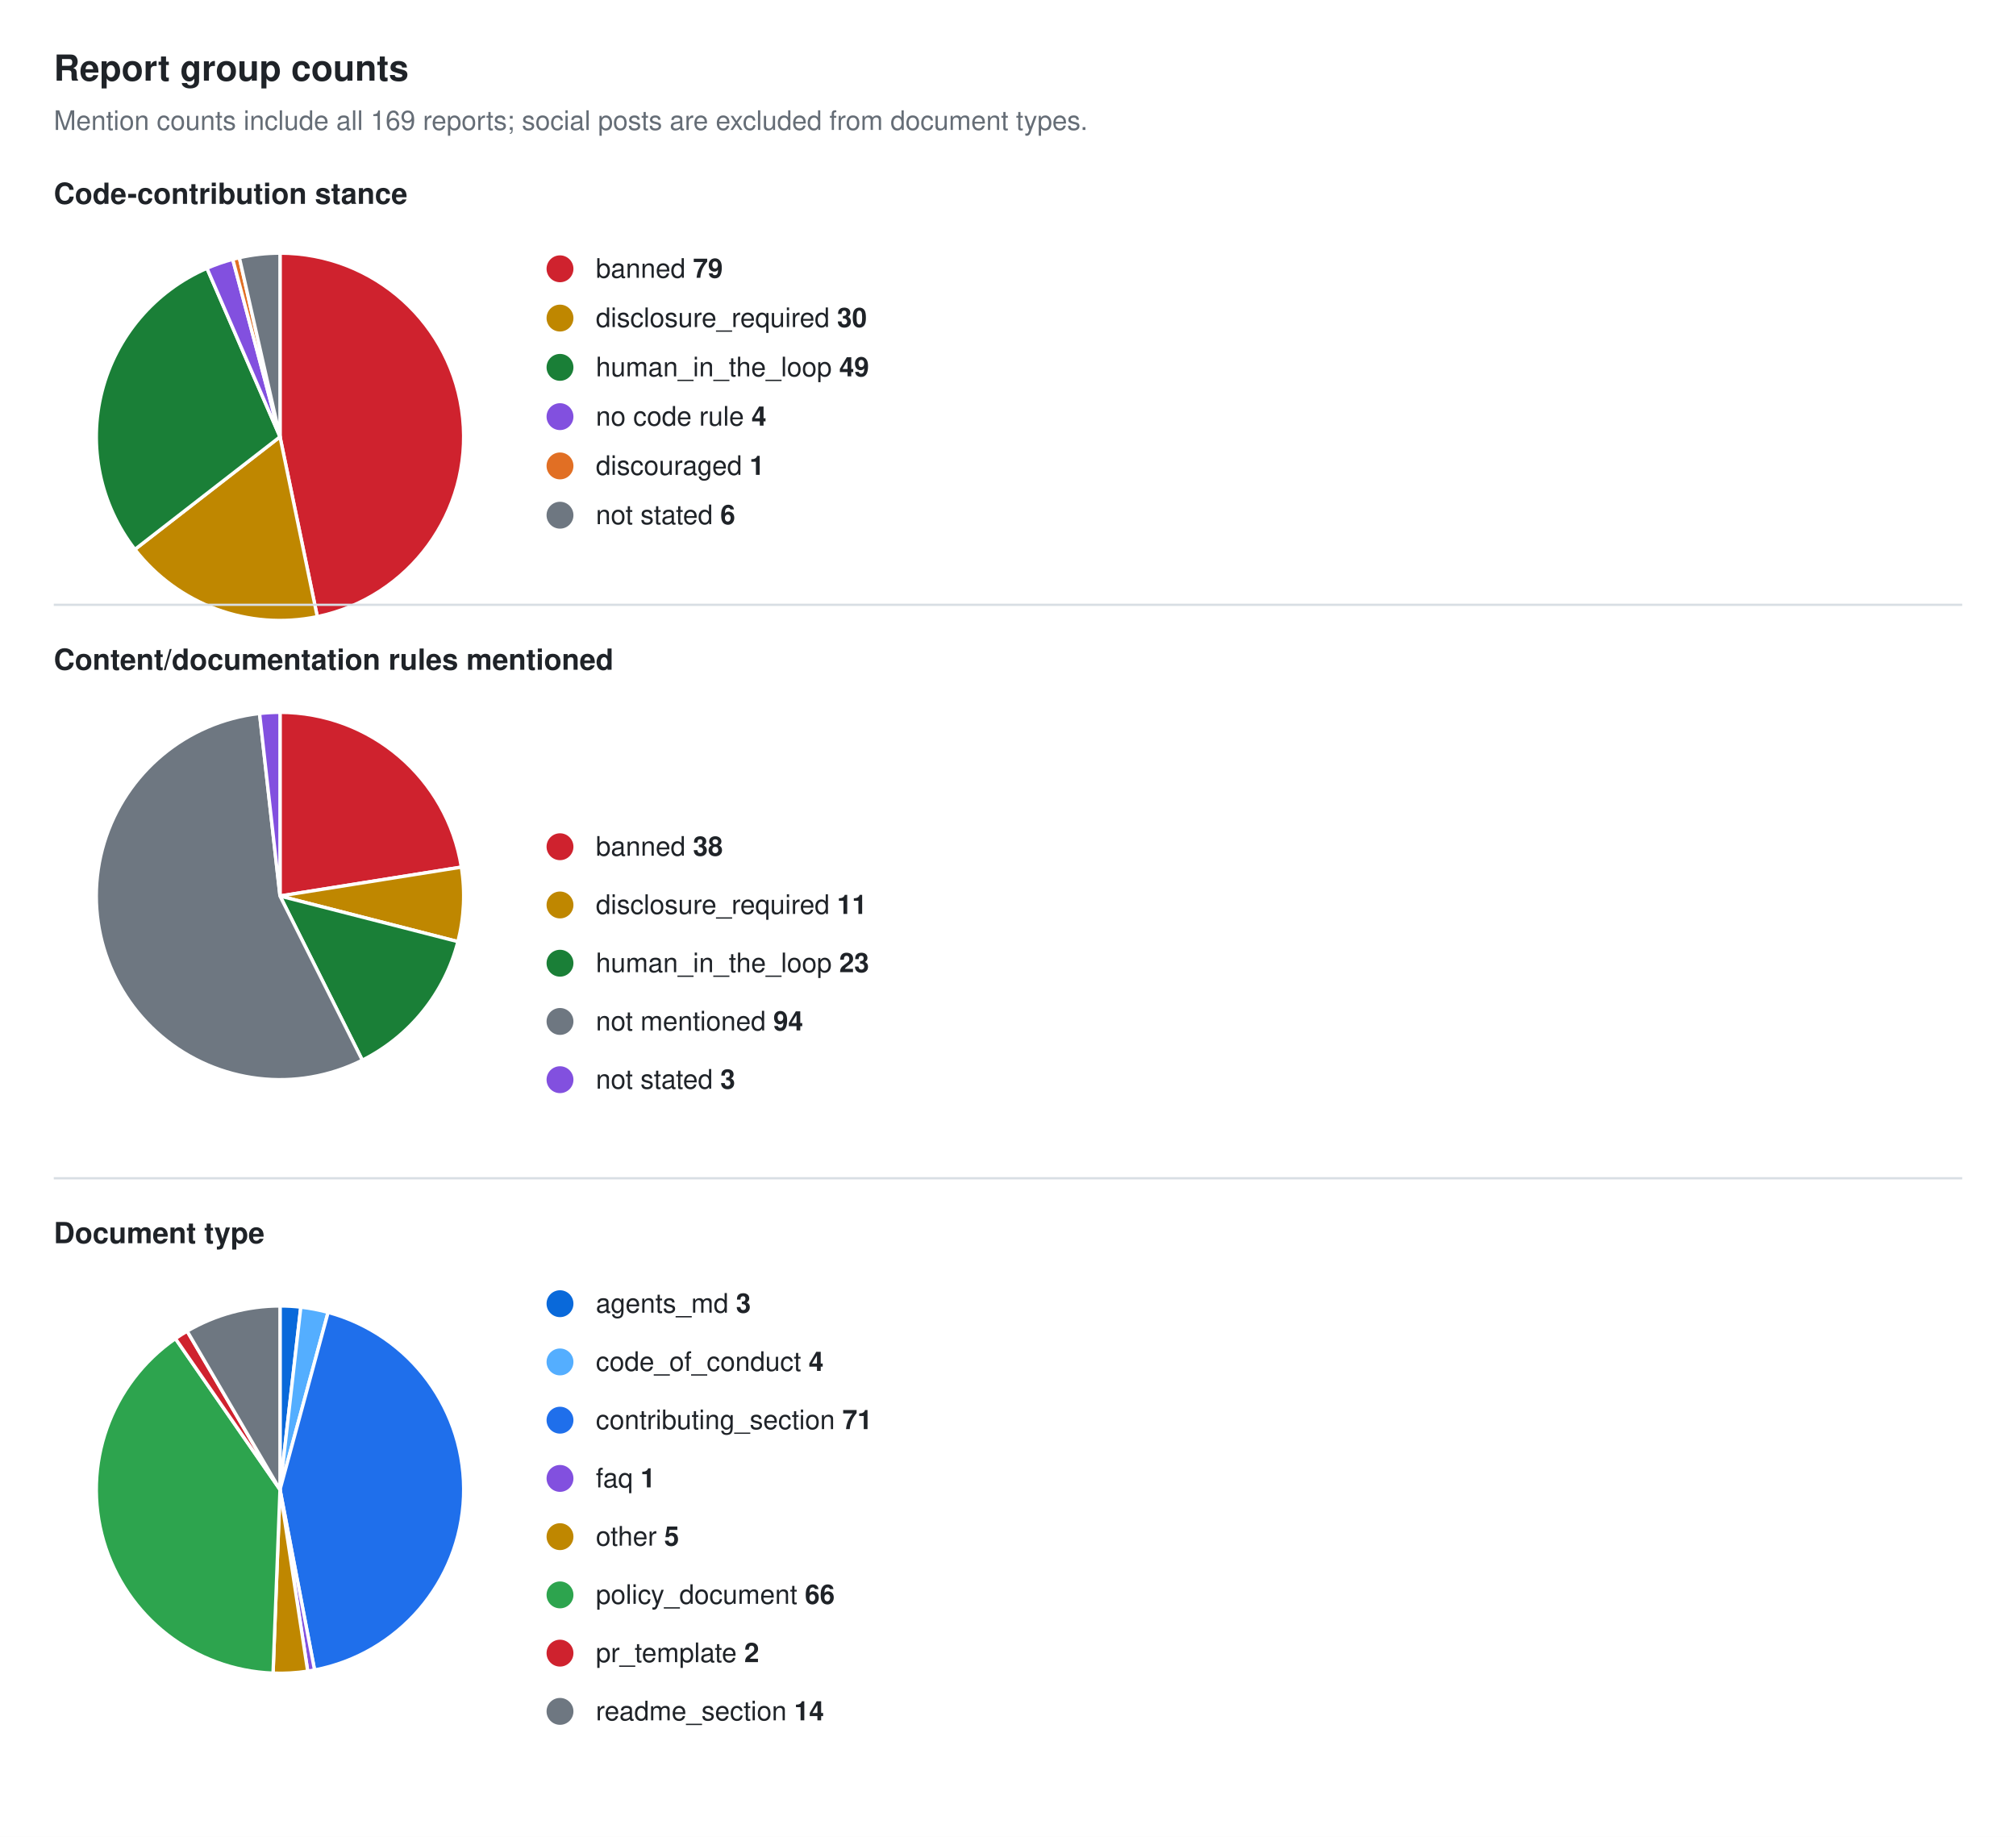
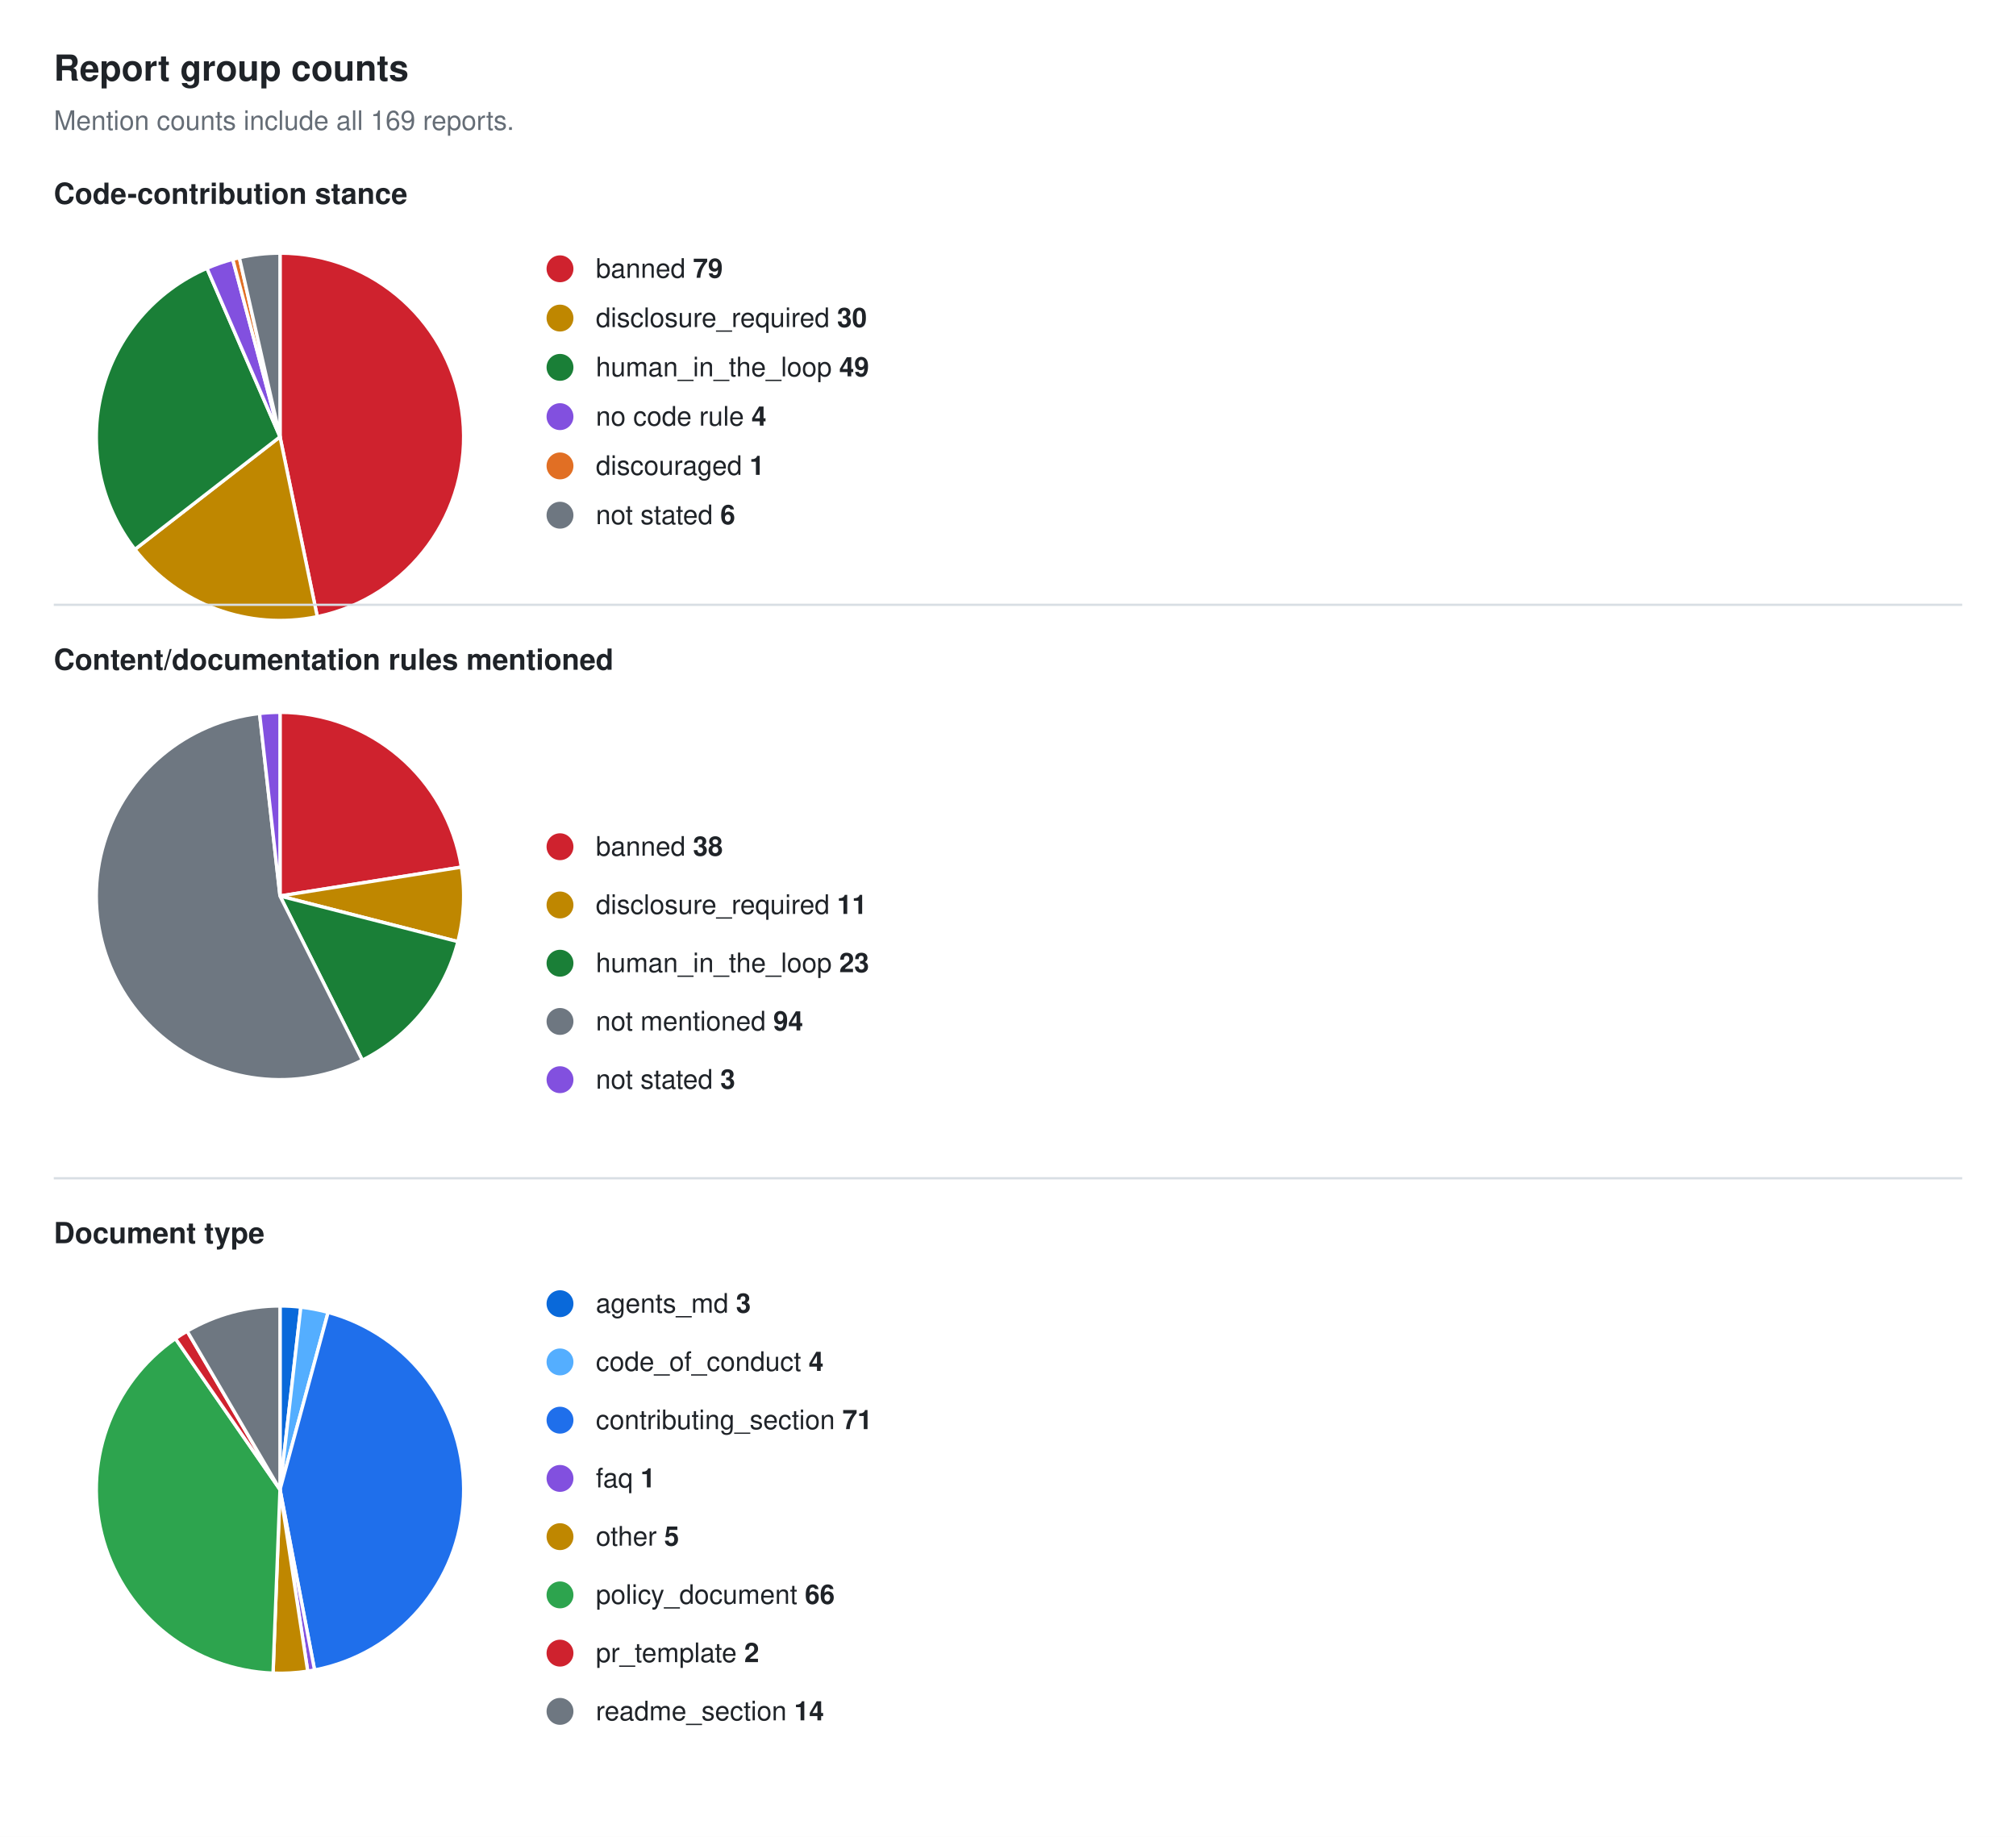
<svg xmlns="http://www.w3.org/2000/svg" width="900" height="820" viewBox="0 0 900 820" font-family="-apple-system,BlinkMacSystemFont,Segoe UI,Helvetica,Arial,sans-serif">
  <rect width="900" height="820" fill="#ffffff" />
  <text x="24" y="36" font-size="16" font-weight="600" fill="#1f2328">Report group counts</text>
-   <text x="24" y="58" font-size="12" fill="#656d76">Mention counts include all 169 reports; social posts are excluded from document types.</text>
+   <text x="24" y="58" font-size="12" fill="#656d76">Mention counts include all 169 reports.</text>
  <text x="24" y="91" font-size="13" font-weight="600" fill="#1f2328">Code-contribution stance</text>
  <g transform="translate(20,65)">
    <path d="M 105.00 48.00 A 82 82 0 0 1 121.65 210.29 L 105 130 Z" fill="#cf222e" stroke="#ffffff" stroke-width="1.5" />
    <path d="M 121.65 210.29 A 82 82 0 0 1 40.22 180.27 L 105 130 Z" fill="#bf8700" stroke="#ffffff" stroke-width="1.5" />
    <path d="M 40.22 180.27 A 82 82 0 0 1 72.39 54.76 L 105 130 Z" fill="#1a7f37" stroke="#ffffff" stroke-width="1.5" />
    <path d="M 72.39 54.76 A 82 82 0 0 1 83.90 50.76 L 105 130 Z" fill="#8250df" stroke="#ffffff" stroke-width="1.5" />
    <path d="M 83.90 50.76 A 82 82 0 0 1 86.86 50.03 L 105 130 Z" fill="#e16f24" stroke="#ffffff" stroke-width="1.5" />
    <path d="M 86.86 50.03 A 82 82 0 0 1 105.00 48.00 L 105 130 Z" fill="#6e7781" stroke="#ffffff" stroke-width="1.5" />
  </g>
  <circle cx="250" cy="120" r="6" fill="#cf222e" />
  <text x="266" y="124" font-size="12" fill="#1f2328">banned <tspan font-weight="600">79</tspan>
  </text>
  <circle cx="250" cy="142" r="6" fill="#bf8700" />
  <text x="266" y="146" font-size="12" fill="#1f2328">disclosure_required <tspan font-weight="600">30</tspan>
  </text>
  <circle cx="250" cy="164" r="6" fill="#1a7f37" />
  <text x="266" y="168" font-size="12" fill="#1f2328">human_in_the_loop <tspan font-weight="600">49</tspan>
  </text>
  <circle cx="250" cy="186" r="6" fill="#8250df" />
  <text x="266" y="190" font-size="12" fill="#1f2328">no code rule <tspan font-weight="600">4</tspan>
  </text>
  <circle cx="250" cy="208" r="6" fill="#e16f24" />
  <text x="266" y="212" font-size="12" fill="#1f2328">discouraged <tspan font-weight="600">1</tspan>
  </text>
  <circle cx="250" cy="230" r="6" fill="#6e7781" />
  <text x="266" y="234" font-size="12" fill="#1f2328">not stated <tspan font-weight="600">6</tspan>
  </text>
  <line x1="24" y1="270" x2="876" y2="270" stroke="#d8dee4" />
  <text x="24" y="299" font-size="13" font-weight="600" fill="#1f2328">Content/documentation rules mentioned</text>
  <g transform="translate(20,270)">
    <path d="M 105.00 48.00 A 82 82 0 0 1 185.98 117.10 L 105 130 Z" fill="#cf222e" stroke="#ffffff" stroke-width="1.5" />
    <path d="M 185.98 117.10 A 82 82 0 0 1 184.43 150.36 L 105 130 Z" fill="#bf8700" stroke="#ffffff" stroke-width="1.5" />
    <path d="M 184.43 150.36 A 82 82 0 0 1 141.75 203.30 L 105 130 Z" fill="#1a7f37" stroke="#ffffff" stroke-width="1.5" />
    <path d="M 141.75 203.30 A 82 82 0 1 1 95.87 48.51 L 105 130 Z" fill="#6e7781" stroke="#ffffff" stroke-width="1.5" />
    <path d="M 95.87 48.51 A 82 82 0 0 1 105.00 48.00 L 105 130 Z" fill="#8250df" stroke="#ffffff" stroke-width="1.5" />
  </g>
  <circle cx="250" cy="378" r="6" fill="#cf222e" />
  <text x="266" y="382" font-size="12" fill="#1f2328">banned <tspan font-weight="600">38</tspan>
  </text>
  <circle cx="250" cy="404" r="6" fill="#bf8700" />
  <text x="266" y="408" font-size="12" fill="#1f2328">disclosure_required <tspan font-weight="600">11</tspan>
  </text>
  <circle cx="250" cy="430" r="6" fill="#1a7f37" />
  <text x="266" y="434" font-size="12" fill="#1f2328">human_in_the_loop <tspan font-weight="600">23</tspan>
  </text>
  <circle cx="250" cy="456" r="6" fill="#6e7781" />
  <text x="266" y="460" font-size="12" fill="#1f2328">not mentioned <tspan font-weight="600">94</tspan>
  </text>
  <circle cx="250" cy="482" r="6" fill="#8250df" />
  <text x="266" y="486" font-size="12" fill="#1f2328">not stated <tspan font-weight="600">3</tspan>
  </text>
  <line x1="24" y1="526" x2="876" y2="526" stroke="#d8dee4" />
  <text x="24" y="555" font-size="13" font-weight="600" fill="#1f2328">Document type</text>
  <g transform="translate(20,535)">
    <path d="M 105.00 48.00 A 82 82 0 0 1 114.29 48.53 L 105 130 Z" fill="#0969da" stroke="#ffffff" stroke-width="1.5" />
    <path d="M 114.29 48.53 A 82 82 0 0 1 126.47 50.86 L 105 130 Z" fill="#54aeff" stroke="#ffffff" stroke-width="1.5" />
    <path d="M 126.47 50.86 A 82 82 0 0 1 120.43 210.54 L 105 130 Z" fill="#1f6feb" stroke="#ffffff" stroke-width="1.5" />
    <path d="M 120.43 210.54 A 82 82 0 0 1 117.37 211.06 L 105 130 Z" fill="#8250df" stroke="#ffffff" stroke-width="1.5" />
    <path d="M 117.37 211.06 A 82 82 0 0 1 101.90 211.94 L 105 130 Z" fill="#bf8700" stroke="#ffffff" stroke-width="1.5" />
    <path d="M 101.90 211.94 A 82 82 0 0 1 58.32 62.58 L 105 130 Z" fill="#2da44e" stroke="#ffffff" stroke-width="1.5" />
    <path d="M 58.32 62.58 A 82 82 0 0 1 63.55 59.25 L 105 130 Z" fill="#cf222e" stroke="#ffffff" stroke-width="1.5" />
    <path d="M 63.55 59.25 A 82 82 0 0 1 105.00 48.00 L 105 130 Z" fill="#6e7781" stroke="#ffffff" stroke-width="1.5" />
  </g>
  <circle cx="250" cy="582" r="6" fill="#0969da" />
  <text x="266" y="586" font-size="12" fill="#1f2328">agents_md <tspan font-weight="600">3</tspan>
  </text>
  <circle cx="250" cy="608" r="6" fill="#54aeff" />
  <text x="266" y="612" font-size="12" fill="#1f2328">code_of_conduct <tspan font-weight="600">4</tspan>
  </text>
  <circle cx="250" cy="634" r="6" fill="#1f6feb" />
  <text x="266" y="638" font-size="12" fill="#1f2328">contributing_section <tspan font-weight="600">71</tspan>
  </text>
  <circle cx="250" cy="660" r="6" fill="#8250df" />
  <text x="266" y="664" font-size="12" fill="#1f2328">faq <tspan font-weight="600">1</tspan>
  </text>
  <circle cx="250" cy="686" r="6" fill="#bf8700" />
  <text x="266" y="690" font-size="12" fill="#1f2328">other <tspan font-weight="600">5</tspan>
  </text>
  <circle cx="250" cy="712" r="6" fill="#2da44e" />
  <text x="266" y="716" font-size="12" fill="#1f2328">policy_document <tspan font-weight="600">66</tspan>
  </text>
  <circle cx="250" cy="738" r="6" fill="#cf222e" />
  <text x="266" y="742" font-size="12" fill="#1f2328">pr_template <tspan font-weight="600">2</tspan>
  </text>
  <circle cx="250" cy="764" r="6" fill="#6e7781" />
  <text x="266" y="768" font-size="12" fill="#1f2328">readme_section <tspan font-weight="600">14</tspan>
  </text>
</svg>
